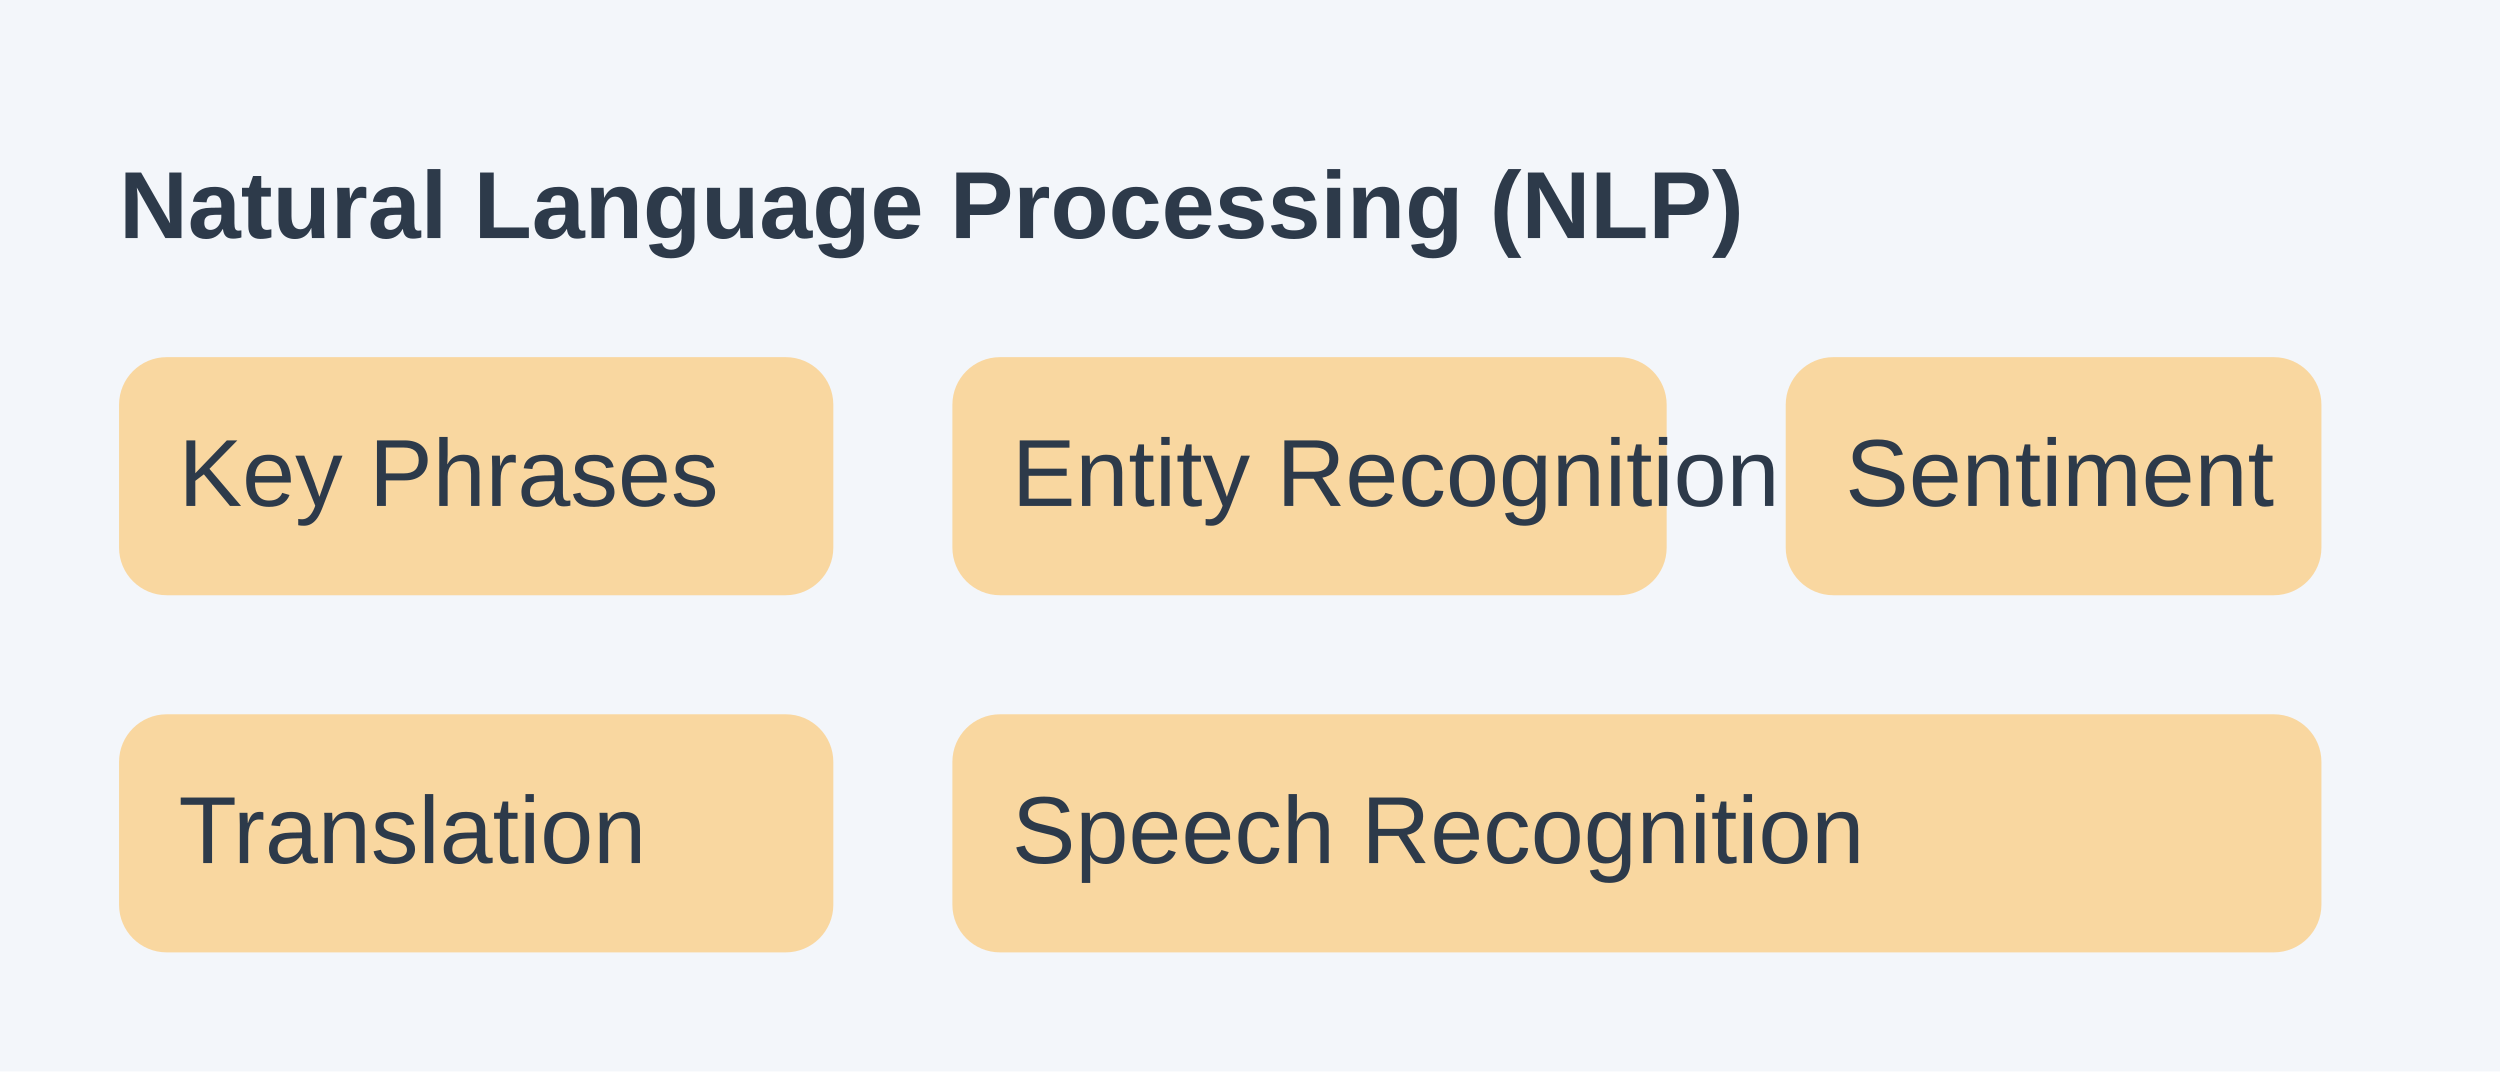
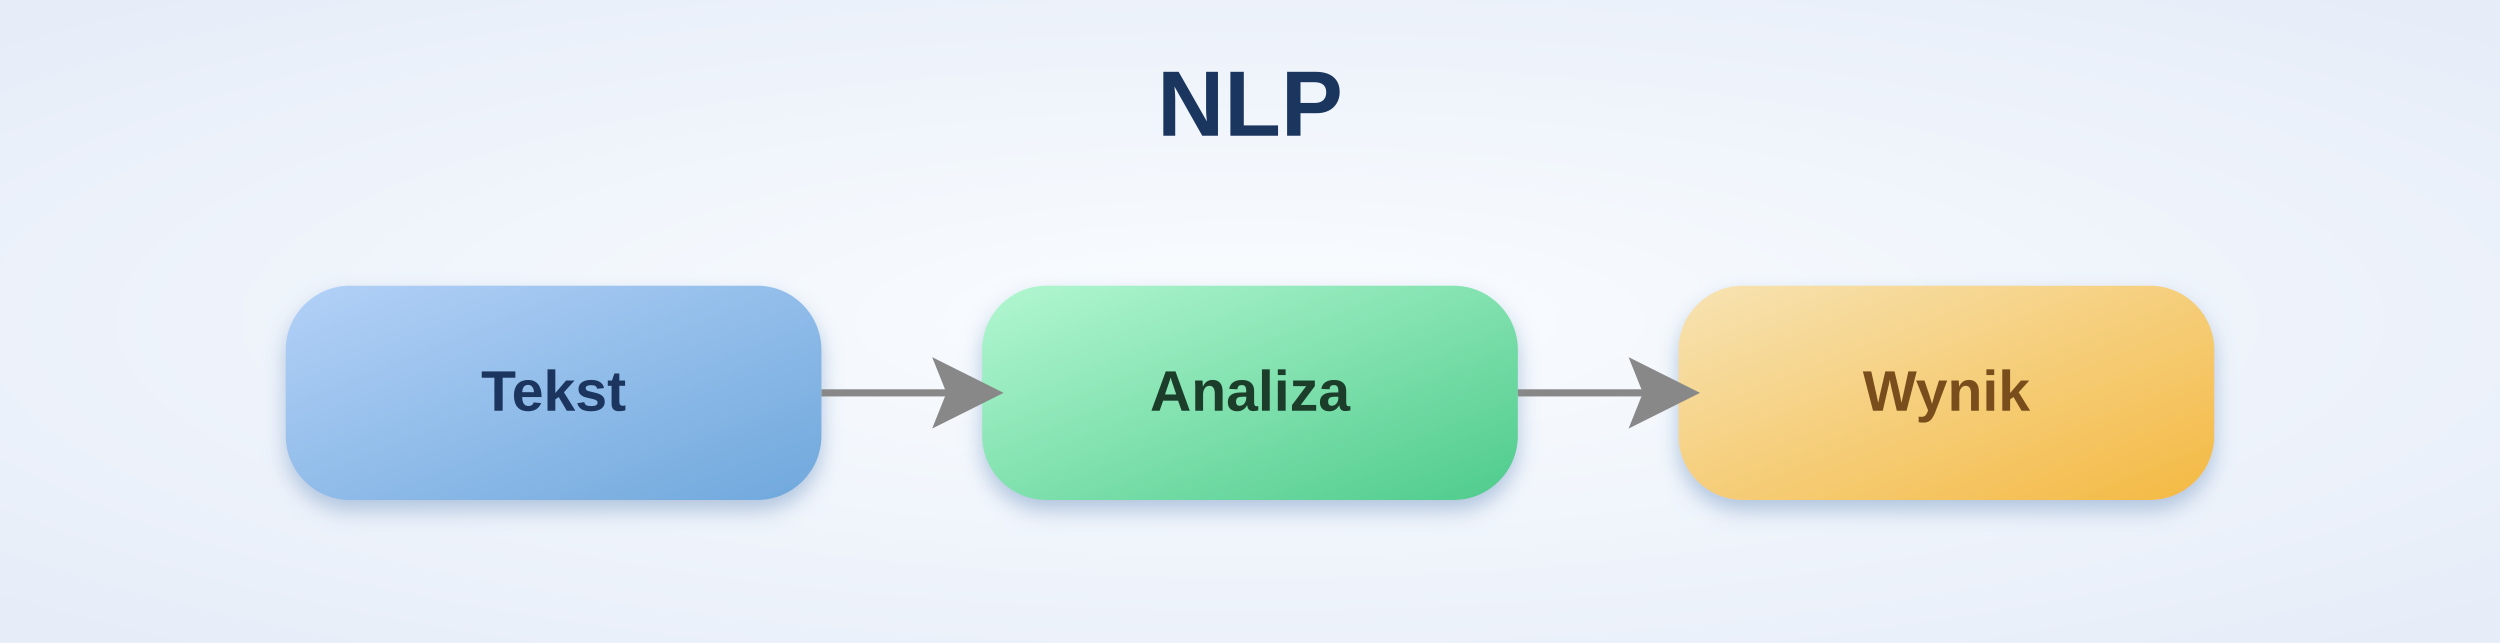
- <svg xmlns="http://www.w3.org/2000/svg" width="420" height="180">
-   <rect width="420" height="180" fill="#f3f6fa" />
-   <g font-family="Segoe UI, Arial" font-size="16">
-     <text x="20" y="40" font-weight="bold" fill="#2d3a4a">Natural Language Processing (NLP)</text>
-     <rect x="20" y="60" width="120" height="40" rx="8" fill="#f9d7a0" />
-     <text x="30" y="85" fill="#2d3a4a">Key Phrases</text>
-     <rect x="160" y="60" width="120" height="40" rx="8" fill="#f9d7a0" />
-     <text x="170" y="85" fill="#2d3a4a">Entity Recognition</text>
-     <rect x="300" y="60" width="90" height="40" rx="8" fill="#f9d7a0" />
-     <text x="310" y="85" fill="#2d3a4a">Sentiment</text>
-     <rect x="20" y="120" width="120" height="40" rx="8" fill="#f9d7a0" />
-     <text x="30" y="145" fill="#2d3a4a">Translation</text>
-     <rect x="160" y="120" width="230" height="40" rx="8" fill="#f9d7a0" />
-     <text x="170" y="145" fill="#2d3a4a">Speech Recognition</text>
-   </g>
+ <svg xmlns="http://www.w3.org/2000/svg" width="700" height="180">
+   <svg width="700" height="180">
+     <defs>
+       <radialGradient id="bg" cx="50%" cy="50%" r="80%">
+         <stop offset="0%" stop-color="#fafdff" />
+         <stop offset="100%" stop-color="#e3eaf7" />
+       </radialGradient>
+       <linearGradient id="tekst" x1="0" y1="0" x2="1" y2="1">
+         <stop offset="0%" stop-color="#b3d1f7" />
+         <stop offset="100%" stop-color="#6fa8dc" />
+       </linearGradient>
+       <linearGradient id="analiza" x1="0" y1="0" x2="1" y2="1">
+         <stop offset="0%" stop-color="#b3f7d1" />
+         <stop offset="100%" stop-color="#4ecb8c" />
+       </linearGradient>
+       <linearGradient id="wynik" x1="0" y1="0" x2="1" y2="1">
+         <stop offset="0%" stop-color="#f7e3b3" />
+         <stop offset="100%" stop-color="#f4b942" />
+       </linearGradient>
+       <filter id="shadow" x="-20%" y="-20%" width="140%" height="140%">
+         <feDropShadow dx="0" dy="3" stdDeviation="3" flood-color="#b0c4de" />
+       </filter>
+       <marker id="arrow" markerWidth="10" markerHeight="10" refX="7" refY="5" orient="auto" markerUnits="strokeWidth">
+         <path d="M0,0 L10,5 L0,10 L2,5 z" fill="#888" />
+       </marker>
+     </defs>
+     <rect width="700" height="180" fill="url(#bg)" />
+     <g font-family="Segoe UI, Arial" font-size="15">
+       <text x="350" y="38" text-anchor="middle" font-size="26" fill="#1a355e" font-weight="bold">NLP</text>
+       <g filter="url(#shadow)">
+         <rect x="80" y="80" width="150" height="60" rx="18" fill="url(#tekst)" />
+         <text x="155" y="115" text-anchor="middle" fill="#1a355e" font-size="16" font-weight="bold">Tekst</text>
+         <rect x="275" y="80" width="150" height="60" rx="18" fill="url(#analiza)" />
+         <text x="350" y="115" text-anchor="middle" fill="#1a3e2b" font-size="16" font-weight="bold">Analiza</text>
+         <rect x="470" y="80" width="150" height="60" rx="18" fill="url(#wynik)" />
+         <text x="545" y="115" text-anchor="middle" fill="#7a4e1a" font-size="16" font-weight="bold">Wynik</text>
+       </g>
+       <polyline points="230,110 275,110" fill="none" stroke="#888" stroke-width="2" marker-end="url(#arrow)" />
+       <polyline points="425,110 470,110" fill="none" stroke="#888" stroke-width="2" marker-end="url(#arrow)" />
+     </g>
+   </svg>
</svg>
